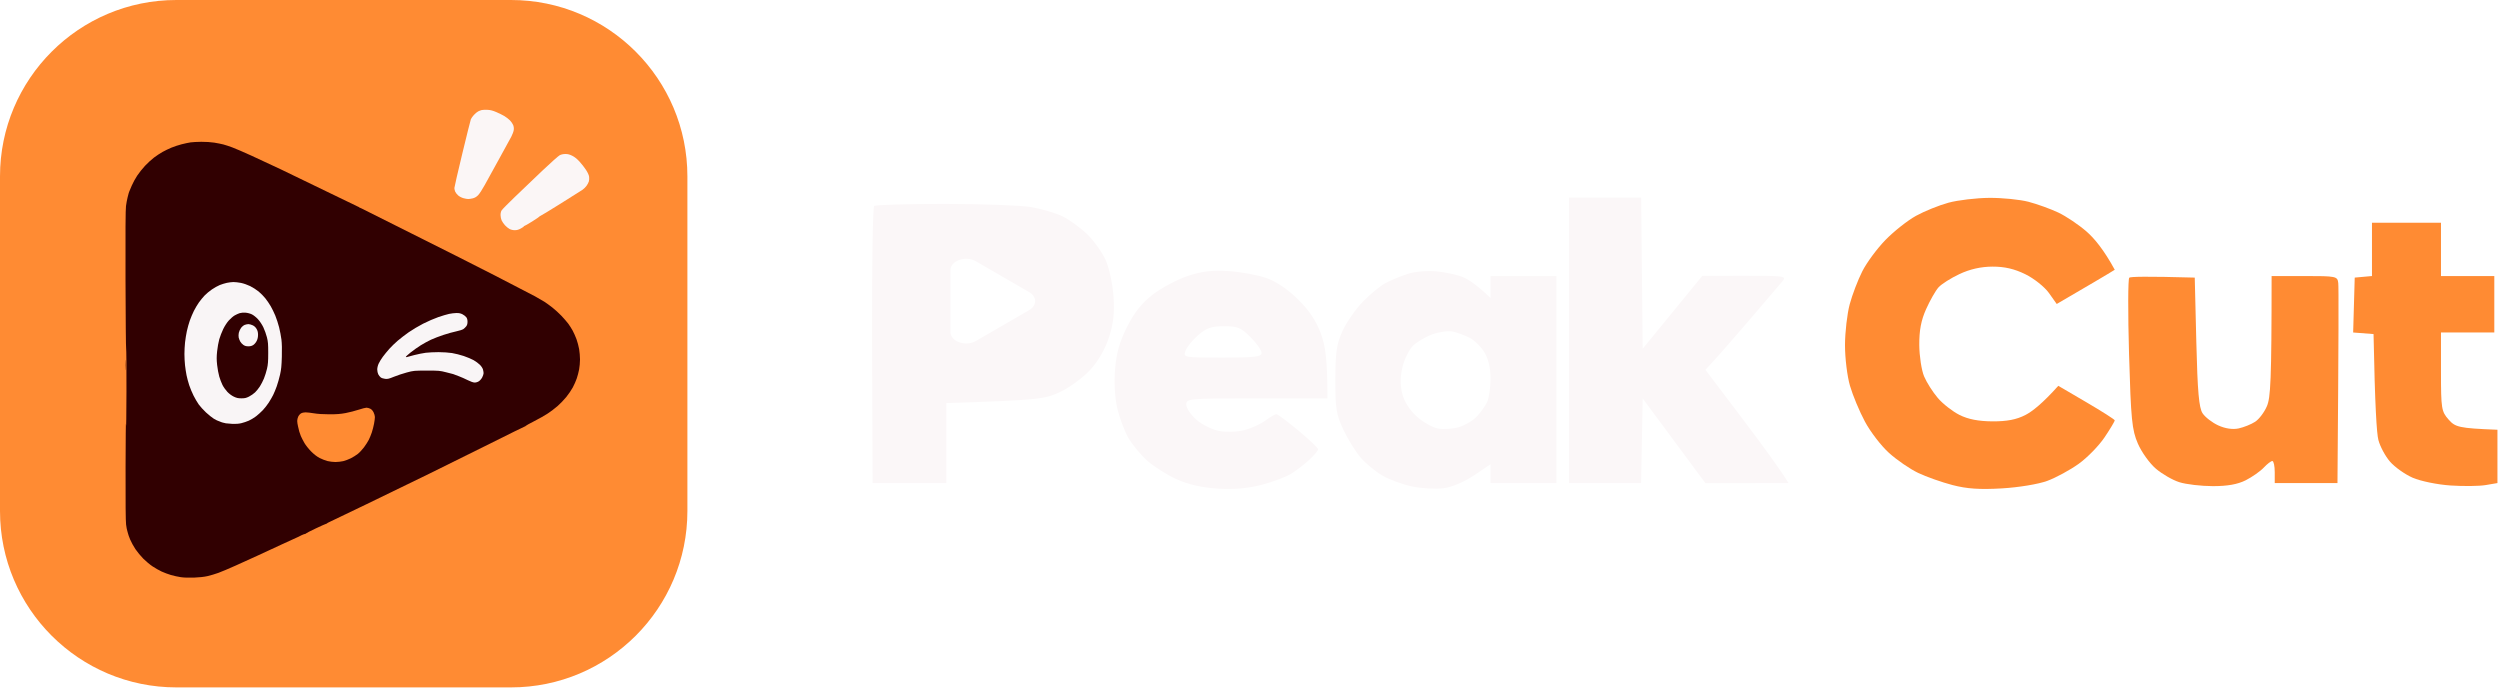
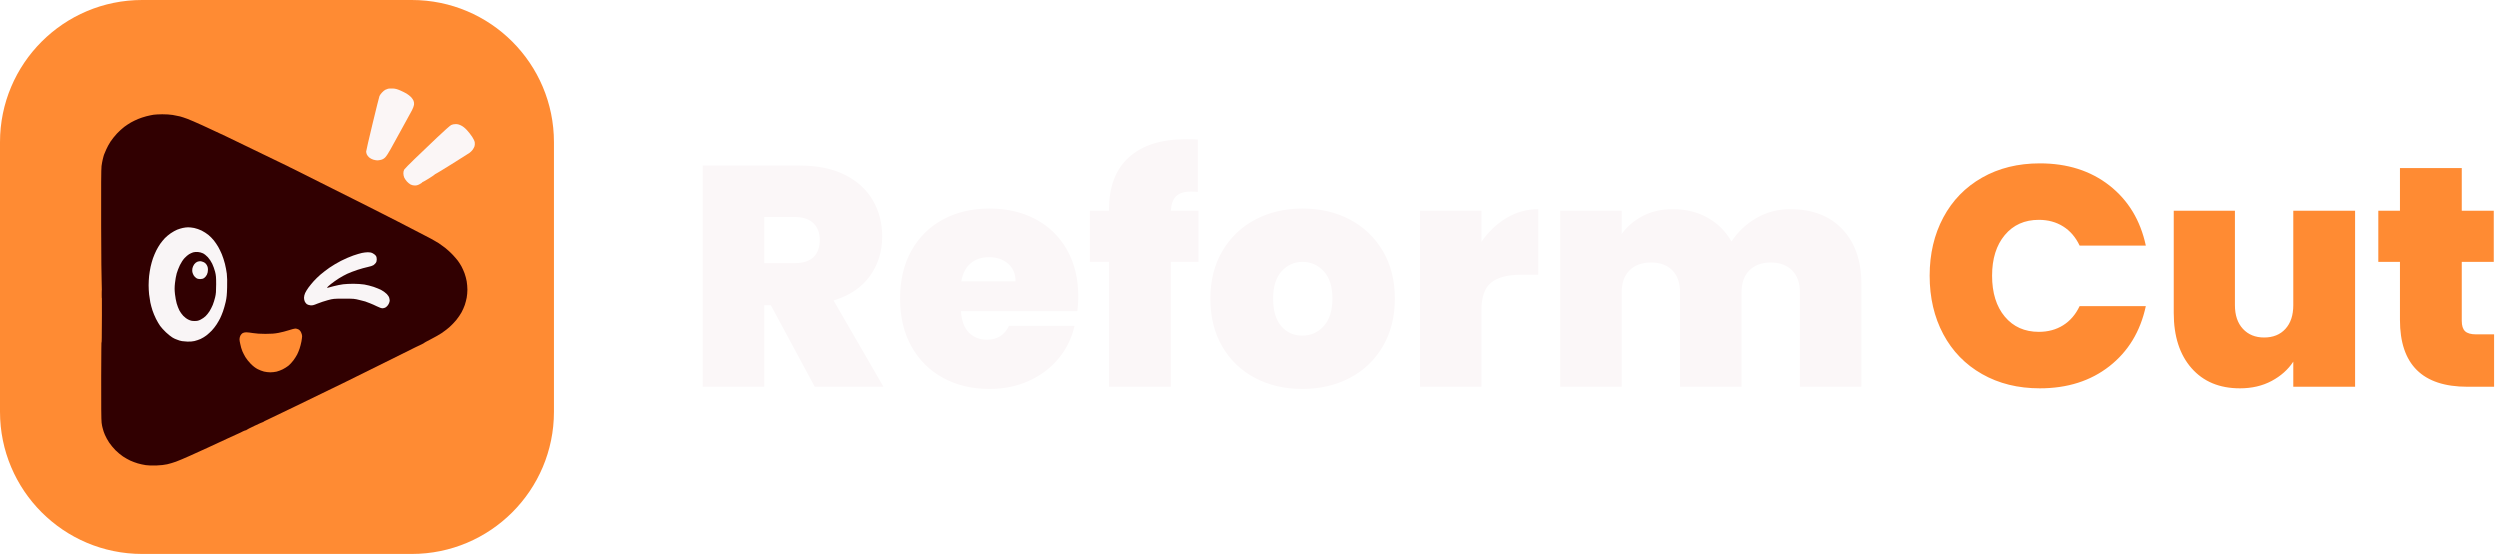
- <svg xmlns="http://www.w3.org/2000/svg" width="797" height="220" viewBox="0 0 797 220" fill="none">
-   <path d="M378.686 87.97C383.186 86.48 386.436 86.09 391.686 86.43C395.536 86.67 400.936 87.67 403.686 88.63C406.886 89.76 410.536 92.211 413.806 95.44C417.346 98.93 419.596 102.28 421.056 106.25C422.526 110.22 423.186 114.32 423.186 127H400.686C378.857 127 378.186 127.06 378.186 129C378.186 130.1 379.646 132.27 381.436 133.83C383.226 135.38 386.486 136.99 388.686 137.4C390.906 137.82 394.466 137.7 396.686 137.13C398.886 136.57 401.926 135.18 403.436 134.05C404.945 132.921 406.525 132.021 406.936 132.04C407.347 132.061 410.507 134.421 413.966 137.29C417.416 140.16 420.226 142.84 420.216 143.25C420.196 143.66 418.946 145.15 417.436 146.55C415.926 147.95 413.336 149.95 411.686 150.99C410.035 152.03 405.755 153.64 402.186 154.57C397.716 155.72 393.345 156.099 388.186 155.77C383.206 155.449 378.836 154.46 375.186 152.82C372.156 151.47 367.946 148.81 365.806 146.93C363.676 145.04 360.916 141.7 359.666 139.5C358.426 137.3 356.847 133.03 356.157 130C355.397 126.66 355.136 121.75 355.506 117.5C355.936 112.39 356.996 108.75 359.396 104.04C361.726 99.46 364.146 96.46 367.686 93.769C370.436 91.68 375.386 89.07 378.686 87.97ZM390.226 104C386.206 104 384.636 104.54 381.976 106.84C380.166 108.41 378.346 110.66 377.936 111.84C377.196 113.98 377.317 114 389.686 114C400.125 114 402.186 113.75 402.186 112.5C402.186 111.68 400.616 109.43 398.686 107.5C395.626 104.44 394.566 104 390.226 104Z" fill-rule="evenodd" clip-rule="evenodd" fill="#FBF7F8" />
-   <path d="M448.686 87.34C450.996 86.58 454.906 86.23 457.936 86.51C460.826 86.78 464.646 87.62 466.436 88.37C468.226 89.12 470.926 90.92 475.186 95V88H496.186V154H475.186V148L469.936 151.53C466.736 153.68 462.926 155.29 460.186 155.65C457.716 155.97 453.216 155.72 450.186 155.09C447.156 154.45 442.886 152.889 440.686 151.6C438.486 150.32 435.377 147.749 433.777 145.89C432.177 144.02 429.697 140.03 428.277 137C425.997 132.16 425.686 130.24 425.706 121C425.726 112.24 426.106 109.67 428.006 105.5C429.256 102.75 432.177 98.55 434.487 96.17C436.796 93.79 440.036 91.13 441.686 90.25C443.336 89.38 446.486 88.07 448.686 87.34ZM463.186 105.71C461.816 105.39 458.885 105.78 456.686 106.57C454.486 107.36 451.676 109.02 450.436 110.25C449.196 111.49 447.706 114.53 447.117 117C446.377 120.07 446.356 122.77 447.036 125.5C447.656 127.98 449.397 130.74 451.617 132.75C453.576 134.54 456.646 136.27 458.436 136.61C460.226 136.95 463.266 136.739 465.186 136.14C467.116 135.55 469.646 134.04 470.816 132.78C471.976 131.53 473.446 129.49 474.066 128.25C474.676 127.01 475.186 123.64 475.186 120.75C475.179 117.25 474.512 114.417 473.186 112.25C472.086 110.46 469.946 108.39 468.436 107.64C466.926 106.89 464.566 106.02 463.186 105.71Z" fill-rule="evenodd" clip-rule="evenodd" fill="#FBF7F8" />
-   <path d="M523.686 111.18L542.686 87.95L556.186 87.93C569.055 87.91 569.616 87.99 568.206 89.71C567.386 90.69 562.476 96.45 557.286 102.5C552.107 108.55 546.916 114.49 543.686 117.89L555.266 133.2C561.636 141.61 567.596 149.74 570.186 154L543.686 154.03L523.686 127.03L523.186 154H500.186V63H523.206L523.686 111.18Z" fill="#FBF7F8" />
-   <path d="M301.106 65.01C312.975 65.01 325.385 65.46 328.686 66.01C331.986 66.57 336.486 67.89 338.686 68.95C340.886 70.02 344.457 72.6 346.617 74.69C348.776 76.79 351.437 80.53 352.527 83C353.617 85.47 354.727 90.65 354.987 94.5C355.347 99.67 354.976 103.05 353.576 107.43C352.386 111.16 350.196 115 347.686 117.78C345.486 120.21 341.216 123.39 338.186 124.85C333.166 127.269 331.345 127.54 301.686 128.5V154H278.186L278.016 110.17C277.926 86.067 278.226 66.041 278.686 65.67C279.148 65.3 289.238 65 301.106 65.01ZM311.121 83.299C307.84 81.398 303 83.103 303 86.161V105.839C303 108.896 307.84 110.602 311.121 108.701L328.106 98.862C330.631 97.399 330.631 94.601 328.106 93.138L311.121 83.299Z" fill-rule="evenodd" clip-rule="evenodd" fill="#FBF7F8" />
-   <path d="M634.186 63.08C638.306 63.05 643.936 63.61 646.686 64.33C649.436 65.05 653.706 66.59 656.186 67.76C658.666 68.93 662.706 71.65 665.186 73.81C667.666 75.97 670.696 79.6 674.186 86L671.936 87.37C670.695 88.131 666.534 90.581 655.686 96.91L653.186 93.39C651.806 91.46 648.436 88.77 645.686 87.43C642.196 85.71 639.026 84.98 635.186 85C631.536 85.01 628.006 85.811 624.686 87.37C621.936 88.66 618.927 90.571 617.996 91.611C617.066 92.651 615.296 95.75 614.066 98.5C612.446 102.09 611.837 105.33 611.867 110C611.897 113.57 612.587 118.07 613.407 120C614.217 121.93 616.187 125.02 617.786 126.89C619.376 128.75 622.486 131.18 624.686 132.28C627.436 133.66 630.716 134.3 635.186 134.33C639.826 134.35 642.826 133.77 645.686 132.31C647.886 131.18 651.146 128.62 656.186 123L665.157 128.25C670.086 131.14 674.146 133.72 674.176 134C674.206 134.28 672.756 136.7 670.956 139.39C669.156 142.08 665.436 145.9 662.686 147.87C659.936 149.84 655.436 152.28 652.686 153.3C649.836 154.35 643.605 155.38 638.186 155.7C631.146 156.11 627.066 155.84 622.436 154.63C618.996 153.73 614.066 151.99 611.476 150.75C608.886 149.51 604.726 146.66 602.226 144.401C599.726 142.151 596.267 137.65 594.536 134.401C592.797 131.161 590.657 126.03 589.777 123C588.887 119.97 588.176 114.13 588.186 110C588.196 105.88 588.876 100.03 589.686 97C590.496 93.97 592.307 89.25 593.697 86.5C595.077 83.75 598.406 79.25 601.086 76.5C603.756 73.75 608.136 70.29 610.816 68.81C613.496 67.33 618.166 65.44 621.186 64.62C624.206 63.8 630.056 63.11 634.186 63.08Z" fill="#FF8B33" />
-   <path d="M734.686 88C744.835 88 745.196 88.08 745.436 90.25C745.576 91.49 745.576 106.341 745.186 154H725.186V150.5C725.186 148.571 724.846 146.991 724.436 146.97C724.025 146.951 722.785 147.901 721.686 149.07C720.586 150.25 717.996 152.061 715.936 153.111C713.346 154.41 710.095 154.991 705.436 154.981C701.726 154.971 696.936 154.411 694.796 153.731C692.646 153.061 689.276 151.11 687.296 149.42C685.306 147.73 682.726 144.13 681.556 141.42C679.666 137.05 679.347 133.86 678.737 112.8C678.367 99.773 678.396 88.844 678.816 88.52C679.237 88.2 684.109 88.06 699.686 88.5L700.186 109C700.576 124.909 701.026 130.009 702.186 131.76C703.006 133 705.256 134.74 707.186 135.62C709.406 136.64 711.786 136.99 713.686 136.58C715.336 136.22 717.696 135.27 718.936 134.46C720.176 133.66 721.866 131.43 722.686 129.5C723.846 126.8 724.186 121.67 724.186 88H734.686Z" fill="#FF8B33" />
-   <path d="M778.186 88H795.186V106H778.186V118.5C778.186 130.3 778.326 131.15 780.606 133.75C782.726 136.16 783.837 136.53 796.186 137V154L792.436 154.64C790.376 154.99 785.305 155.05 781.186 154.77C777.026 154.49 771.686 153.39 769.186 152.31C766.706 151.23 763.446 148.92 761.936 147.17C760.426 145.43 758.756 142.31 758.226 140.25C757.696 138.19 757.136 129.75 756.686 106.5L750.186 106L750.686 88.5L756.186 88V71H778.186V88Z" fill="#FF8B33" />
+ <svg xmlns="http://www.w3.org/2000/svg" width="989" height="220" viewBox="0 0 989 220" fill="none">
+   <path d="M322.31 153.0 304.934 120.729H302.327V153.0H278.0V65.496H316.353Q326.903 65.496 334.226 69.158Q341.549 72.819 345.272 79.212Q348.996 85.604 348.996 93.547Q348.996 102.484 344.093 109.248Q339.19 116.013 329.757 118.867L349.492 153.0ZM302.327 104.097H314.367Q319.331 104.097 321.814 101.739Q324.296 99.381 324.296 94.913Q324.296 90.693 321.752 88.272Q319.207 85.852 314.367 85.852H302.327ZM426.197 123.087H380.15Q380.522 128.797 383.315 131.59Q386.107 134.382 390.451 134.382Q396.533 134.382 399.14 128.921H425.08Q423.467 136.12 418.812 141.767Q414.158 147.415 407.083 150.642Q400.008 153.869 391.444 153.869Q381.142 153.869 373.137 149.525Q365.131 145.181 360.601 137.113Q356.071 129.045 356.071 118.123Q356.071 107.2 360.539 99.195Q365.007 91.189 373.013 86.845Q381.018 82.501 391.444 82.501Q401.746 82.501 409.69 86.721Q417.633 90.941 422.102 98.822Q426.57 106.704 426.57 117.378Q426.57 120.233 426.197 123.087ZM401.746 111.296Q401.746 106.828 398.767 104.283Q395.788 101.739 391.32 101.739Q386.852 101.739 383.997 104.159Q381.142 106.58 380.274 111.296ZM474.107 103.601H463.185V153.0H438.733V103.601H431.162V83.37H438.733V82.749Q438.733 69.344 446.615 62.207Q454.496 55.071 469.267 55.071Q472.245 55.071 473.859 55.195V75.922Q472.866 75.798 471.128 75.798Q467.157 75.798 465.295 77.598Q463.433 79.398 463.185 83.37H474.107ZM478.824 118.123Q478.824 107.324 483.602 99.257Q488.381 91.189 496.635 86.845Q504.889 82.501 515.315 82.501Q525.74 82.501 533.994 86.845Q542.248 91.189 547.027 99.257Q551.805 107.324 551.805 118.123Q551.805 128.921 547.027 137.051Q542.248 145.181 533.932 149.525Q525.616 153.869 515.19 153.869Q504.764 153.869 496.511 149.525Q488.257 145.181 483.54 137.113Q478.824 129.045 478.824 118.123ZM527.106 118.123Q527.106 111.048 523.693 107.324Q520.279 103.601 515.315 103.601Q510.35 103.601 506.999 107.324Q503.647 111.048 503.647 118.123Q503.647 125.322 506.874 129.045Q510.102 132.769 515.19 132.769Q520.279 132.769 523.693 128.983Q527.106 125.197 527.106 118.123ZM608.528 82.749V108.69H601.701Q593.757 108.69 589.91 111.793Q586.062 114.896 586.062 122.591V153.0H561.735V83.37H586.062V95.657Q590.158 89.7 595.992 86.224Q601.825 82.749 608.528 82.749ZM736.37 112.413V153.0H712.042V115.64Q712.042 110.055 708.939 106.952Q705.836 103.849 700.499 103.849Q695.162 103.849 692.059 106.952Q688.956 110.055 688.956 115.64V153.0H664.629V115.64Q664.629 110.055 661.588 106.952Q658.547 103.849 653.21 103.849Q647.749 103.849 644.646 106.952Q641.543 110.055 641.543 115.64V153.0H617.216V83.37H641.543V92.554Q644.77 88.086 649.921 85.417Q655.072 82.749 661.774 82.749Q669.47 82.749 675.489 86.1Q681.509 89.451 684.984 95.533Q688.708 89.824 694.79 86.286Q700.872 82.749 708.195 82.749Q721.351 82.749 728.86 90.693Q736.37 98.636 736.37 112.413Z" fill="#FBF7F8" />
+   <path d="M806.935 64.628Q823.319 64.628 834.489 73.378Q845.66 82.128 848.887 97.147H822.698Q820.34 92.182 816.182 89.575Q812.024 86.969 806.563 86.969Q798.123 86.969 793.096 92.989Q788.069 99.008 788.069 109.062Q788.069 119.24 793.096 125.26Q798.123 131.279 806.563 131.279Q812.024 131.279 816.182 128.673Q820.34 126.066 822.698 121.102H848.887Q845.66 136.12 834.489 144.87Q823.319 153.621 806.935 153.621Q794.027 153.621 784.097 147.973Q774.168 142.326 768.769 132.21Q763.37 122.094 763.37 109.062Q763.37 96.154 768.769 86.038Q774.168 75.922 784.097 70.275Q794.027 64.628 806.935 64.628ZM931.674 83.37V153.0H907.223V143.071Q904.12 147.787 898.659 150.704Q893.197 153.621 886.123 153.621Q873.959 153.621 866.946 145.615Q859.934 137.609 859.934 123.832V83.37H884.137V120.729Q884.137 126.687 887.302 130.1Q890.467 133.513 895.68 133.513Q901.017 133.513 904.12 130.1Q907.223 126.687 907.223 120.729V83.37ZM986.659 132.272V153.0H976.109Q949.423 153.0 949.423 126.563V103.601H940.859V83.37H949.423V66.489H973.874V83.37H986.535V103.601H973.874V126.935Q973.874 129.79 975.178 131.031Q976.481 132.272 979.584 132.272Z" fill="#FF8B33" />
  <path d="M162.894 0H56.248C25.183 0 0 25.183 0 56.248V162.894C0 193.959 25.183 219.142 56.248 219.142H162.894C193.959 219.142 219.142 193.959 219.142 162.894V56.248C219.142 25.183 193.959 0 162.894 0Z" fill="#FF8B33" />
  <path d="M57.863 46.005C58.838 45.756 60.136 45.478 60.751 45.391C61.365 45.301 62.917 45.219 64.197 45.208C65.514 45.195 67.294 45.31 68.295 45.473C69.269 45.629 70.567 45.888 71.182 46.047C71.797 46.205 73.095 46.632 74.069 46.995C75.043 47.356 77.726 48.514 80.03 49.565C82.336 50.614 86.568 52.585 89.437 53.943C92.305 55.302 99.011 58.546 104.339 61.153C109.666 63.759 114.109 65.906 114.211 65.924C114.313 65.945 114.44 66.016 114.49 66.083C114.541 66.152 114.707 66.236 114.856 66.269C115.005 66.305 115.215 66.4 115.321 66.481C115.427 66.562 122.556 70.135 131.162 74.419C139.768 78.705 151.713 84.725 157.706 87.802C163.698 90.876 169.484 93.876 170.559 94.465C171.633 95.055 172.977 95.832 173.539 96.192C174.102 96.552 175.234 97.37 176.054 98.009C176.873 98.648 178.175 99.831 178.947 100.64C179.716 101.447 180.694 102.57 181.117 103.133C181.539 103.696 182.184 104.702 182.549 105.369C182.914 106.036 183.467 107.271 183.778 108.117C184.09 108.963 184.47 110.389 184.624 111.285C184.779 112.181 184.905 113.67 184.905 114.592C184.905 115.515 184.781 116.94 184.628 117.76C184.475 118.58 184.134 119.879 183.872 120.648C183.611 121.416 183.043 122.703 182.612 123.508C182.18 124.313 181.241 125.694 180.524 126.574C179.807 127.455 178.55 128.759 177.73 129.473C176.911 130.187 175.486 131.264 174.564 131.865C173.641 132.467 171.714 133.557 170.279 134.284C168.845 135.013 167.629 135.687 167.578 135.784C167.528 135.881 167.422 135.952 167.345 135.944C167.269 135.935 162.448 138.309 156.635 141.219C150.821 144.13 141.915 148.542 136.843 151.024C131.771 153.506 122.802 157.862 116.912 160.706C111.02 163.551 105.758 166.078 105.216 166.322C104.674 166.566 104.234 166.808 104.238 166.858C104.242 166.909 104.141 166.961 104.013 166.972C103.884 166.983 102.398 167.647 100.706 168.444C99.015 169.242 97.59 169.974 97.54 170.069C97.489 170.166 97.363 170.233 97.26 170.218C97.158 170.203 96.655 170.384 96.142 170.621C95.63 170.855 95.168 171.09 95.118 171.142C95.068 171.194 94.941 171.25 94.839 171.267C94.736 171.284 92.557 172.279 89.996 173.479C87.434 174.677 83.871 176.33 82.079 177.15C80.285 177.968 77.143 179.395 75.094 180.319C73.045 181.243 70.573 182.287 69.599 182.639C68.624 182.991 67.075 183.453 66.153 183.664C65.089 183.908 63.522 184.083 61.868 184.143C60.264 184.202 58.651 184.15 57.677 184.008C56.805 183.882 55.382 183.571 54.511 183.317C53.639 183.062 52.298 182.563 51.53 182.205C50.761 181.849 49.462 181.111 48.643 180.567C47.823 180.023 46.493 178.916 45.689 178.109C44.884 177.302 43.749 175.927 43.166 175.057C42.583 174.187 41.827 172.802 41.488 171.983C41.149 171.163 40.849 170.324 40.823 170.119C40.797 169.914 40.691 169.536 40.588 169.281C40.484 169.024 40.307 168.101 40.195 167.231C40.058 166.162 40.004 160.206 40.033 148.877C40.056 139.654 40.119 133.574 40.175 135.368C40.229 137.161 40.292 132.445 40.315 124.887C40.335 117.33 40.29 111.145 40.214 111.145C40.138 111.145 40.048 101.272 40.015 89.205C39.974 73.655 40.017 66.802 40.166 65.68C40.281 64.808 40.507 63.593 40.665 62.978C40.823 62.364 40.974 61.777 40.998 61.674C41.023 61.572 41.108 61.32 41.186 61.115C41.267 60.91 41.637 60.029 42.012 59.159C42.384 58.287 43.163 56.861 43.74 55.991C44.318 55.119 45.448 53.703 46.251 52.844C47.054 51.985 48.339 50.807 49.109 50.228C49.876 49.648 51.092 48.847 51.809 48.445C52.527 48.042 53.784 47.431 54.604 47.088C55.423 46.743 56.889 46.257 57.863 46.005ZM40.119 117.76C40.084 118.477 40.056 117.85 40.056 116.363C40.056 114.876 40.084 114.291 40.119 115.058C40.154 115.828 40.154 117.043 40.119 117.76Z" fill-rule="evenodd" clip-rule="evenodd" fill="#310001" />
  <path d="M152.397 35.536C152.704 35.376 153.207 35.18 153.515 35.098C153.822 35.016 154.66 34.979 155.377 35.012C156.372 35.059 157.058 35.234 158.265 35.752C159.134 36.125 160.297 36.702 160.846 37.034C161.396 37.366 162.174 37.973 162.579 38.383C162.985 38.793 163.445 39.464 163.603 39.874C163.793 40.364 163.855 40.906 163.784 41.458C163.722 41.918 163.367 42.883 162.99 43.6C162.614 44.318 160.867 47.504 159.108 50.681C157.348 53.858 155.292 57.588 154.539 58.973C153.76 60.402 152.842 61.812 152.41 62.241C151.898 62.752 151.365 63.066 150.767 63.219C150.281 63.344 149.61 63.445 149.277 63.447C148.943 63.448 148.232 63.322 147.694 63.167C147.155 63.012 146.408 62.614 146.034 62.28C145.659 61.947 145.24 61.403 145.103 61.069C144.965 60.735 144.853 60.232 144.855 59.951C144.855 59.67 145.989 54.743 147.373 49.004C148.757 43.265 149.99 38.318 150.113 38.01C150.236 37.703 150.674 37.086 151.087 36.639C151.501 36.192 152.09 35.694 152.397 35.536Z" fill="#FBF7F8" fill-opacity="0.99" />
  <path d="M172.887 54.428C175.551 51.898 178.065 49.662 178.475 49.462C178.935 49.237 179.613 49.095 180.245 49.093C181.005 49.092 181.558 49.231 182.387 49.636C183.138 50.001 183.896 50.599 184.697 51.456C185.351 52.157 186.295 53.358 186.794 54.128C187.399 55.06 187.739 55.805 187.815 56.364C187.876 56.826 187.835 57.495 187.724 57.855C187.614 58.214 187.278 58.842 186.98 59.252C186.681 59.662 186.112 60.221 185.716 60.493C185.319 60.765 182.165 62.755 178.708 64.918C175.251 67.08 172.337 68.848 172.235 68.848C172.133 68.848 172.028 68.921 172.002 69.01C171.976 69.1 170.929 69.812 169.674 70.594C168.418 71.377 167.308 72.016 167.206 72.016C167.103 72.016 167.021 72.079 167.025 72.156C167.029 72.232 166.589 72.54 166.047 72.84C165.334 73.233 164.808 73.384 164.132 73.385C163.551 73.387 162.921 73.246 162.456 73.005C162.046 72.793 161.381 72.254 160.977 71.805C160.574 71.358 160.094 70.656 159.911 70.246C159.727 69.836 159.576 69.081 159.574 68.569C159.57 67.989 159.699 67.427 159.911 67.078C160.097 66.771 162.005 64.835 164.147 62.774C166.291 60.715 170.223 56.958 172.887 54.428Z" fill="#FBF7F8" fill-opacity="0.99" />
  <path d="M110.206 131.678C111.385 131.454 113.229 130.981 114.304 130.625C115.379 130.269 116.512 129.974 116.819 129.971C117.126 129.969 117.67 130.112 118.03 130.291C118.458 130.505 118.825 130.904 119.099 131.456C119.328 131.918 119.518 132.589 119.52 132.946C119.524 133.304 119.399 134.269 119.246 135.089C119.093 135.909 118.769 137.167 118.525 137.884C118.283 138.602 117.853 139.651 117.57 140.213C117.288 140.778 116.607 141.846 116.053 142.589C115.502 143.333 114.61 144.285 114.071 144.708C113.533 145.129 112.527 145.759 111.836 146.105C111.145 146.452 110.055 146.86 109.415 147.013C108.774 147.164 107.664 147.288 106.946 147.29C106.229 147.29 105.099 147.156 104.432 146.992C103.765 146.826 102.634 146.388 101.917 146.019C101.055 145.572 100.14 144.872 99.212 143.944C98.443 143.172 97.473 141.956 97.055 141.238C96.64 140.521 96.124 139.515 95.908 139.002C95.694 138.49 95.472 137.862 95.414 137.605C95.358 137.349 95.185 136.636 95.032 136.021C94.878 135.406 94.749 134.588 94.749 134.204C94.747 133.82 94.893 133.196 95.072 132.818C95.25 132.44 95.649 131.979 95.956 131.793C96.286 131.596 96.878 131.458 97.4 131.456C97.886 131.456 99.103 131.596 100.101 131.765C101.284 131.968 102.988 132.076 104.991 132.078C107.371 132.08 108.548 131.989 110.206 131.678Z" fill="#FF8B33" />
  <path d="M70.064 90.871C70.679 90.623 71.685 90.311 72.3 90.177C72.914 90.043 73.857 89.926 74.395 89.918C74.933 89.911 76.023 90.032 76.817 90.189C77.621 90.349 78.92 90.8 79.751 91.208C80.57 91.612 81.787 92.389 82.451 92.937C83.117 93.483 84.089 94.47 84.61 95.132C85.134 95.791 85.899 96.919 86.315 97.636C86.73 98.353 87.384 99.695 87.766 100.617C88.148 101.54 88.694 103.217 88.977 104.344C89.262 105.471 89.597 107.232 89.724 108.257C89.874 109.481 89.917 111.365 89.848 113.754C89.765 116.674 89.653 117.79 89.28 119.437C89.027 120.564 88.55 122.241 88.222 123.164C87.892 124.086 87.373 125.344 87.064 125.959C86.754 126.573 86.123 127.664 85.659 128.381C85.195 129.098 84.348 130.177 83.774 130.779C83.2 131.381 82.228 132.258 81.613 132.728C80.999 133.198 79.972 133.816 79.331 134.103C78.691 134.388 77.601 134.755 76.91 134.916C76.079 135.109 75.116 135.182 74.069 135.13C73.197 135.085 72.275 135.005 72.02 134.953C71.763 134.899 71.303 134.793 70.996 134.714C70.688 134.636 70.269 134.481 70.064 134.373C69.859 134.263 69.565 134.152 69.412 134.124C69.26 134.094 68.68 133.796 68.129 133.462C67.578 133.127 66.456 132.223 65.638 131.455C64.823 130.686 63.794 129.555 63.357 128.94C62.919 128.325 62.179 127.067 61.714 126.145C61.248 125.223 60.618 123.713 60.317 122.791C60.015 121.869 59.633 120.443 59.469 119.623C59.305 118.803 59.087 117.378 58.985 116.456C58.882 115.533 58.797 113.92 58.797 112.869C58.795 111.818 58.884 110.141 58.994 109.142C59.102 108.143 59.363 106.528 59.573 105.555C59.782 104.581 60.205 103.071 60.508 102.201C60.814 101.331 61.399 99.947 61.807 99.127C62.215 98.307 62.938 97.092 63.411 96.425C63.886 95.758 64.696 94.767 65.214 94.223C65.73 93.677 66.78 92.801 67.55 92.275C68.317 91.75 69.45 91.118 70.064 90.871Z" fill="#FBF7F8" fill-opacity="0.99" />
  <path d="M139.73 101.093C140.96 100.672 142.51 100.209 143.177 100.068C143.843 99.926 144.89 99.801 145.505 99.792C146.321 99.781 146.846 99.889 147.45 100.196C147.904 100.427 148.45 100.854 148.66 101.143C148.923 101.503 149.044 101.955 149.044 102.574C149.044 103.2 148.925 103.64 148.655 104.005C148.441 104.294 148.021 104.7 147.723 104.909C147.425 105.117 146.427 105.438 145.505 105.624C144.583 105.811 142.739 106.321 141.407 106.761C140.075 107.201 138.272 107.89 137.402 108.296C136.532 108.701 135.064 109.502 134.142 110.076C133.22 110.651 131.775 111.671 130.929 112.345C130.083 113.018 129.392 113.651 129.392 113.754C129.392 113.856 129.539 113.89 129.718 113.828C129.897 113.767 130.966 113.48 132.093 113.191C133.22 112.9 134.856 112.574 135.726 112.463C136.595 112.353 138.441 112.263 139.824 112.263C141.206 112.265 143.134 112.394 144.108 112.552C145.082 112.709 146.759 113.133 147.833 113.493C148.908 113.853 150.333 114.453 151 114.827C151.667 115.2 152.567 115.867 153.002 116.307C153.457 116.767 153.872 117.406 153.979 117.807C154.081 118.19 154.167 118.714 154.167 118.971C154.169 119.226 153.98 119.813 153.749 120.274C153.518 120.734 153.034 121.302 152.676 121.537C152.283 121.794 151.747 121.96 151.326 121.958C150.886 121.954 150.056 121.666 149.091 121.181C148.245 120.758 147.01 120.208 146.343 119.962C145.676 119.718 145.008 119.463 144.853 119.4C144.698 119.335 144.531 119.271 144.48 119.258C144.43 119.243 143.424 118.986 142.245 118.686C140.191 118.162 139.935 118.14 136.005 118.146C131.989 118.151 131.862 118.162 129.672 118.749C128.442 119.079 126.598 119.692 125.574 120.113C123.981 120.767 123.577 120.862 122.78 120.777C122.267 120.723 121.64 120.518 121.383 120.324C121.127 120.128 120.77 119.681 120.591 119.331C120.412 118.979 120.265 118.293 120.265 117.807C120.265 117.276 120.442 116.53 120.705 115.943C120.947 115.405 121.546 114.421 122.038 113.754C122.53 113.087 123.456 111.956 124.095 111.238C124.734 110.521 125.943 109.347 126.779 108.63C127.617 107.912 129.199 106.696 130.294 105.928C131.389 105.158 133.457 103.929 134.889 103.194C136.324 102.46 138.501 101.514 139.73 101.093Z" fill="#FBF7F8" fill-opacity="0.99" />
  <path d="M76.398 99.835C76.828 99.697 77.616 99.632 78.26 99.68C78.916 99.73 79.763 99.954 80.309 100.221C80.831 100.476 81.682 101.156 82.241 101.766C82.824 102.401 83.539 103.474 83.956 104.344C84.35 105.164 84.861 106.589 85.092 107.512C85.45 108.945 85.512 109.677 85.508 112.543C85.507 115.271 85.433 116.21 85.117 117.573C84.905 118.496 84.471 119.88 84.156 120.648C83.839 121.417 83.26 122.549 82.867 123.164C82.474 123.778 81.781 124.642 81.325 125.083C80.868 125.523 79.992 126.132 79.378 126.438C78.456 126.894 78.033 126.991 76.957 126.987C75.913 126.984 75.429 126.877 74.535 126.45C73.855 126.126 73.046 125.526 72.469 124.913C71.945 124.361 71.254 123.385 70.932 122.744C70.608 122.103 70.143 120.889 69.899 120.043C69.653 119.197 69.349 117.542 69.221 116.363C69.036 114.66 69.036 113.761 69.219 111.983C69.345 110.754 69.651 109.034 69.899 108.164C70.146 107.294 70.716 105.825 71.163 104.903C71.657 103.888 72.374 102.794 72.977 102.13C73.527 101.529 74.352 100.821 74.814 100.556C75.276 100.291 75.988 99.967 76.398 99.835ZM79.192 103.329C78.885 103.332 78.35 103.442 78.005 103.577C77.66 103.711 77.135 104.147 76.839 104.547C76.543 104.948 76.222 105.652 76.127 106.114C76.031 106.576 76.016 107.247 76.092 107.605C76.169 107.963 76.4 108.551 76.604 108.909C76.809 109.267 77.266 109.753 77.62 109.986C78.076 110.288 78.529 110.409 79.192 110.406C79.853 110.404 80.313 110.275 80.775 109.966C81.144 109.72 81.61 109.153 81.846 108.661C82.135 108.063 82.263 107.456 82.262 106.72C82.258 105.922 82.139 105.445 81.796 104.856C81.483 104.321 81.077 103.945 80.542 103.694C80.107 103.491 79.499 103.327 79.192 103.329Z" fill-rule="evenodd" clip-rule="evenodd" fill="#310001" />
</svg>
